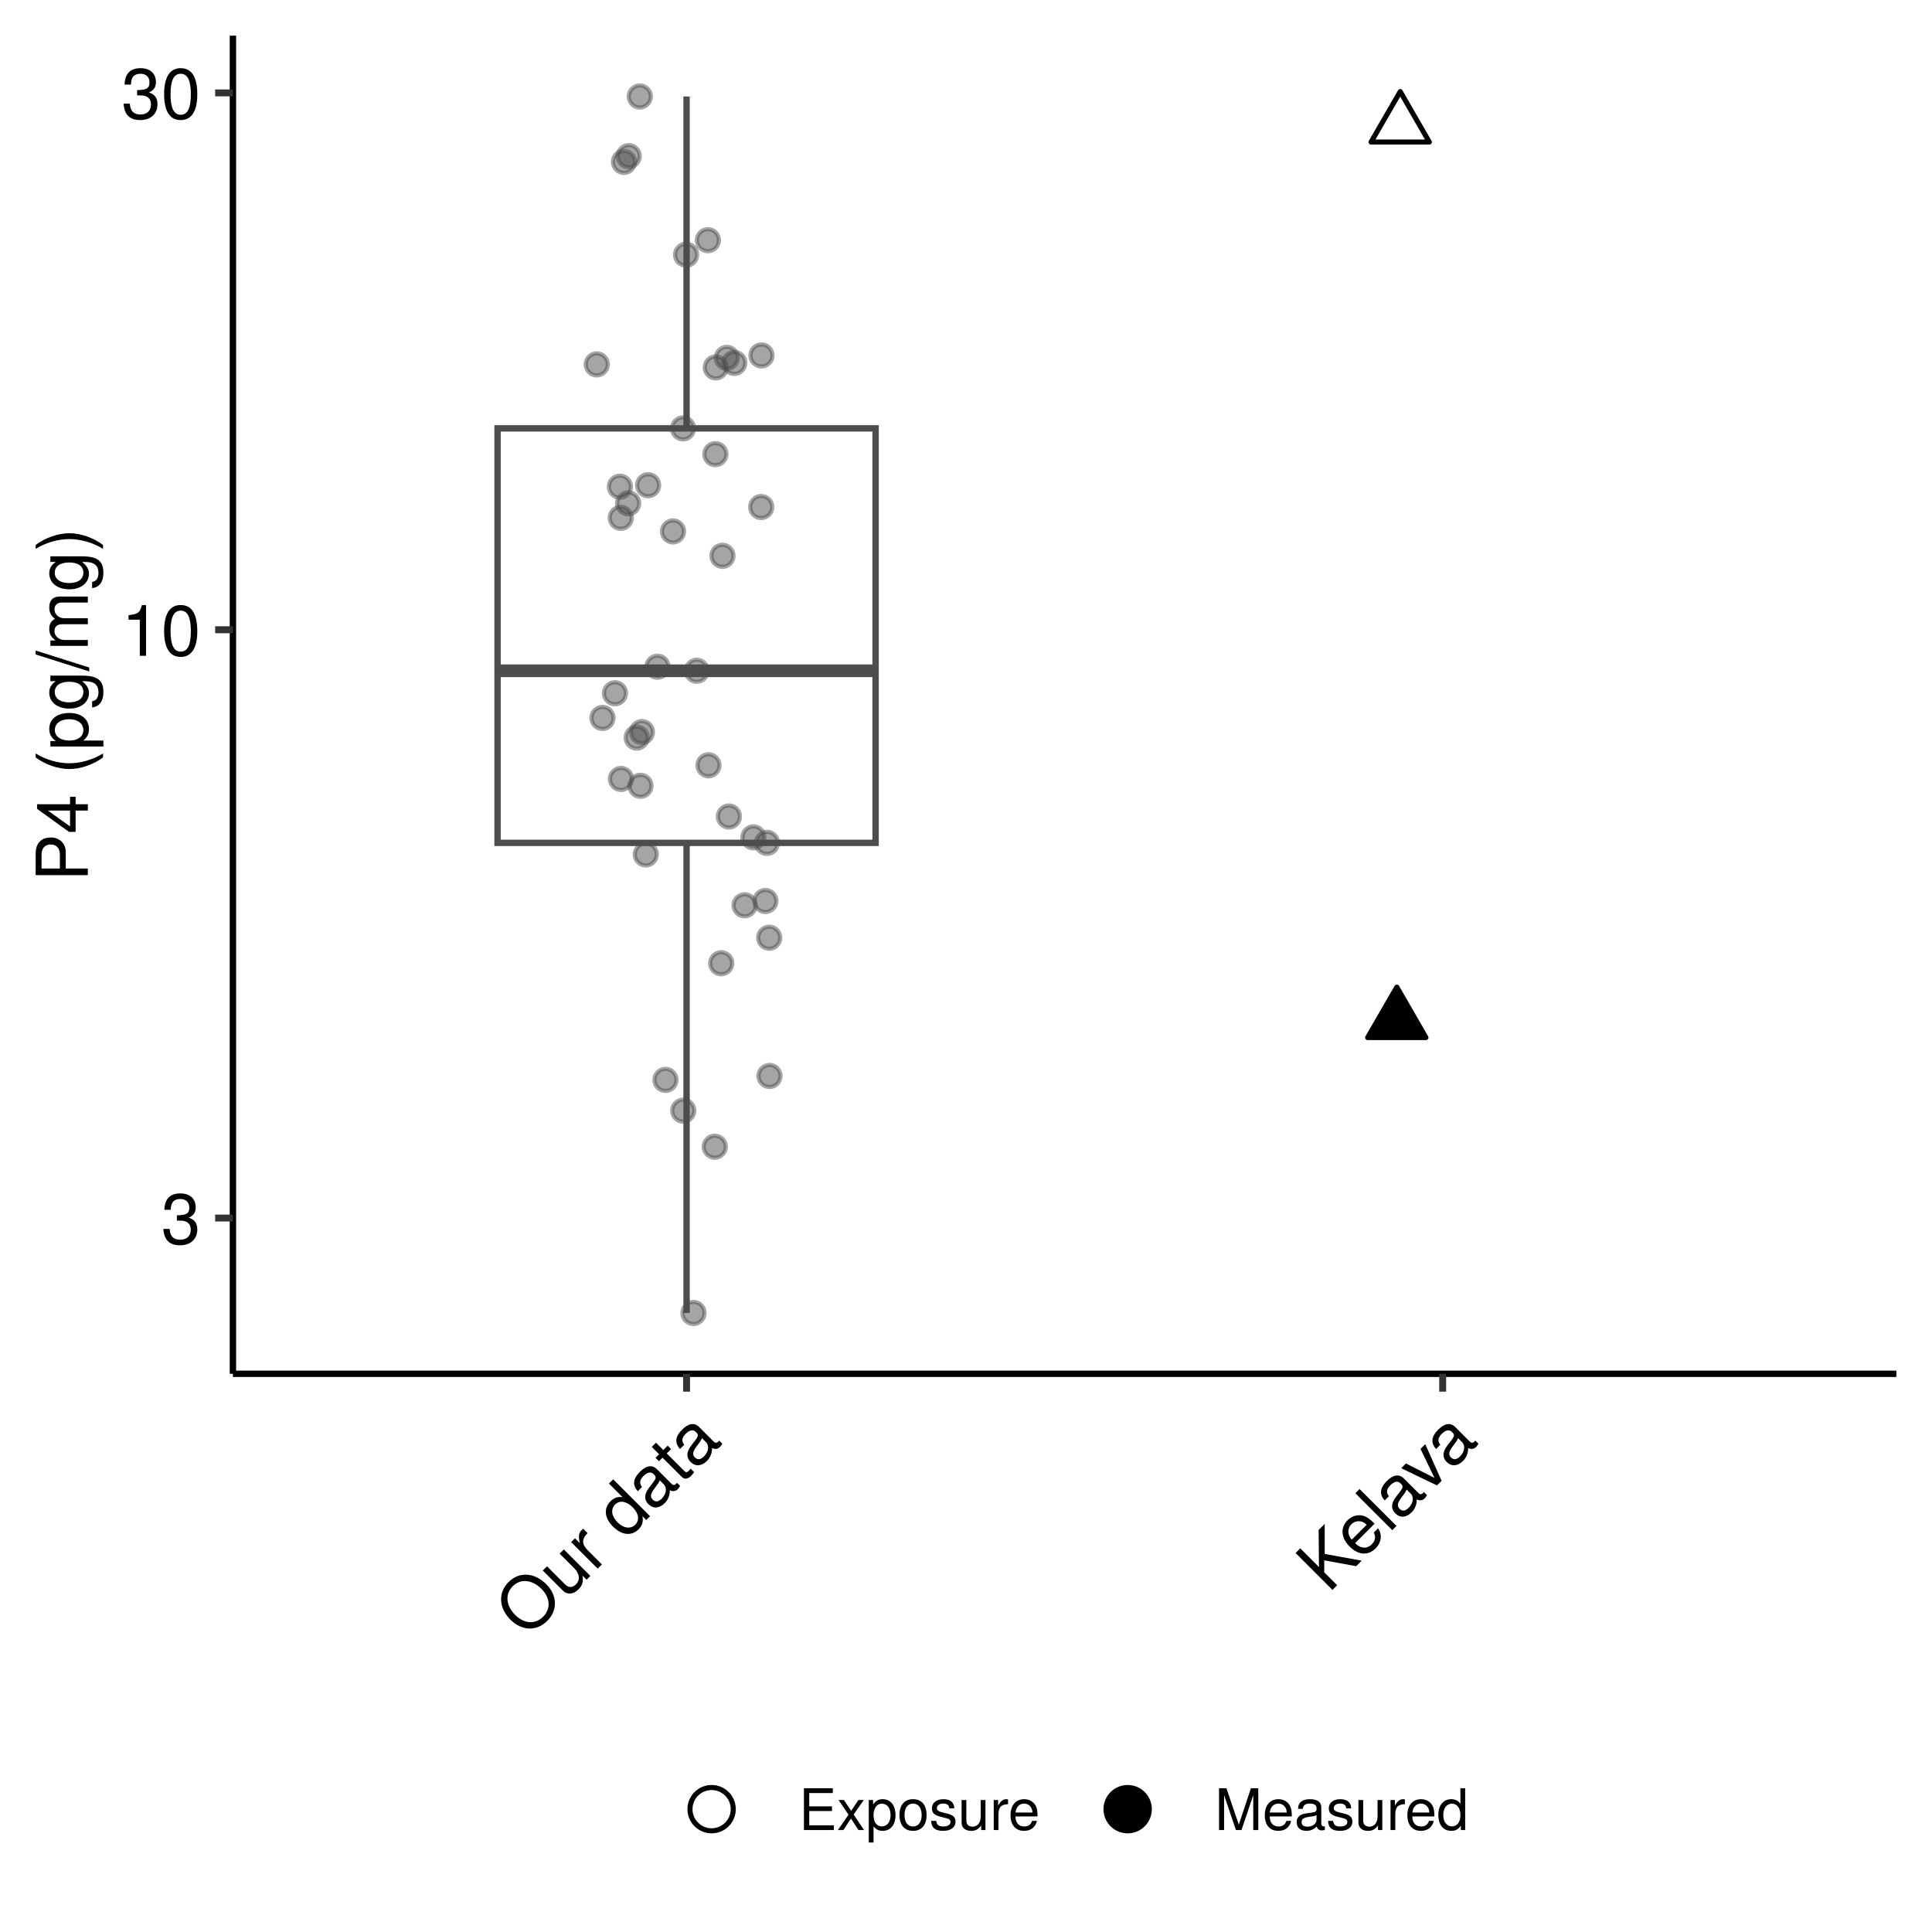
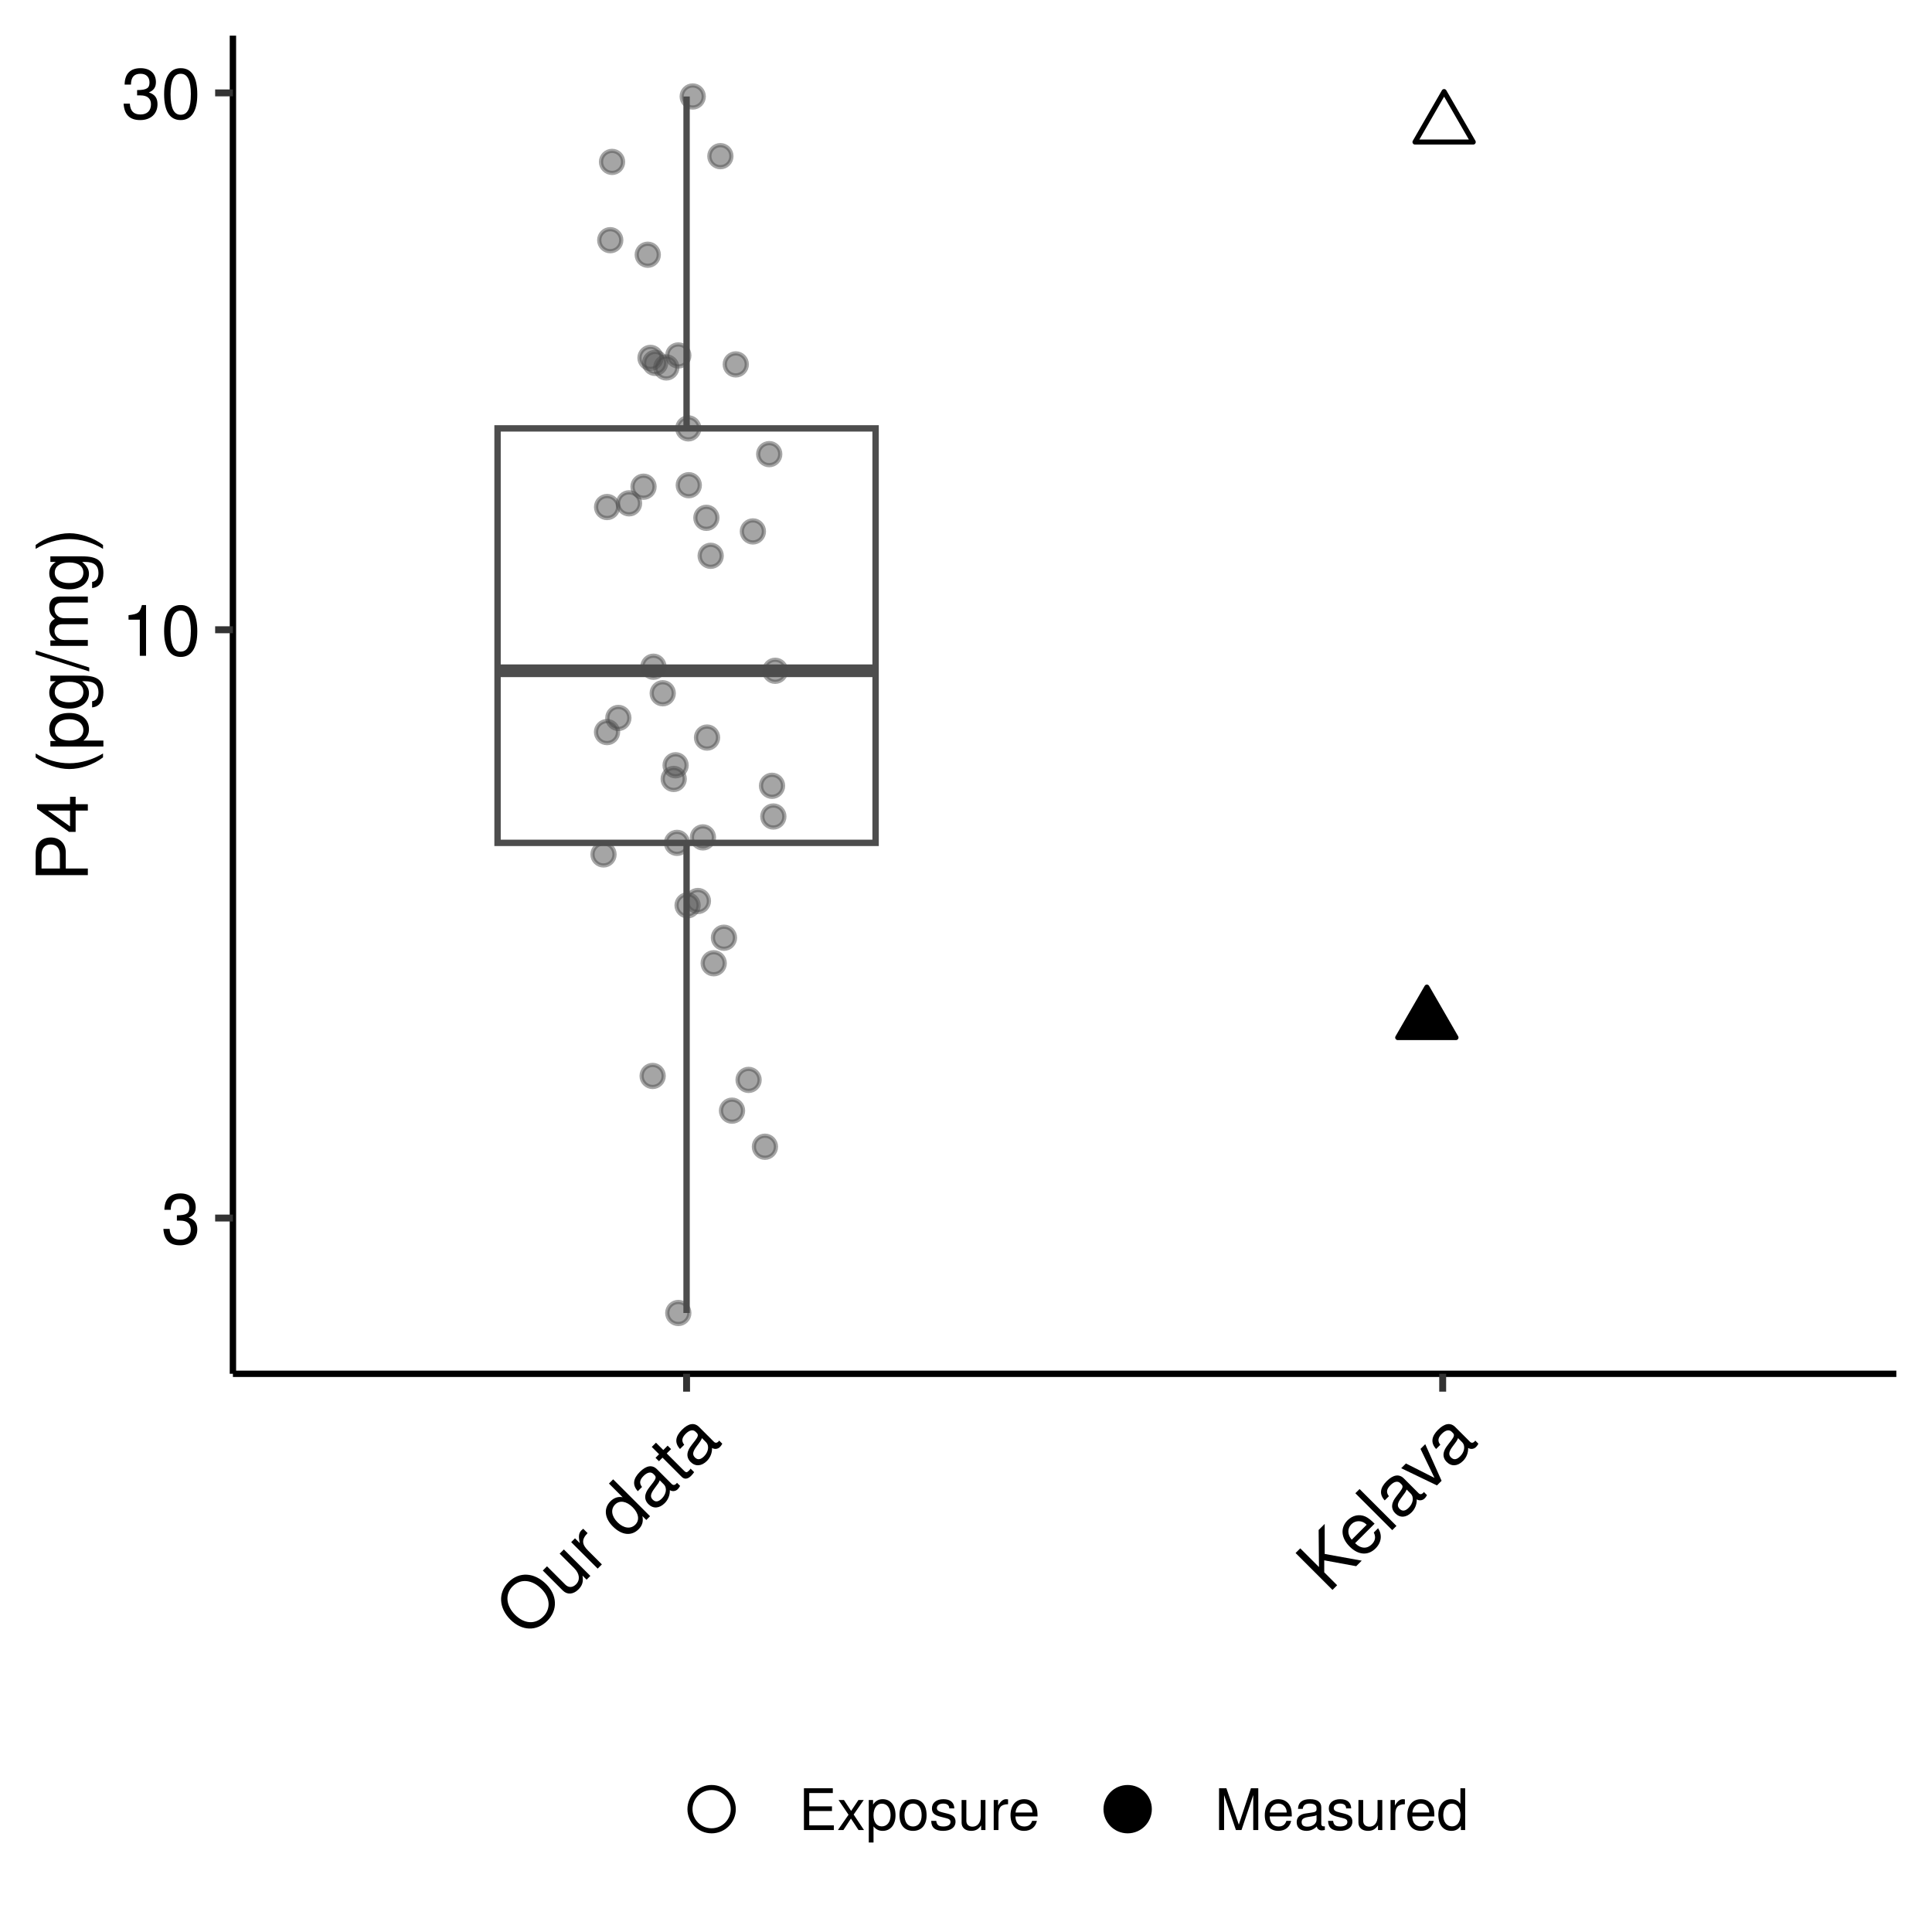
<svg xmlns="http://www.w3.org/2000/svg" class="svglite" width="324.00pt" height="324.00pt" viewBox="0 0 324.00 324.00">
  <defs>
    <style type="text/css">
    .svglite line, .svglite polyline, .svglite polygon, .svglite path, .svglite rect, .svglite circle {
      fill: none;
      stroke: #000000;
      stroke-linecap: round;
      stroke-linejoin: round;
      stroke-miterlimit: 10.00;
    }
    .svglite text {
      white-space: pre;
    }
  </style>
  </defs>
  <rect width="100%" height="100%" style="stroke: none; fill: #FFFFFF;" />
  <defs>
    <clipPath id="cpMC4wMHwzMjQuMDB8MC4wMHwzMjQuMDA=">
      <rect x="0.00" y="0.00" width="324.00" height="324.00" />
    </clipPath>
  </defs>
  <g clip-path="url(#cpMC4wMHwzMjQuMDB8MC4wMHwzMjQuMDA=)">
    <rect x="0.00" y="0.00" width="324.00" height="324.00" style="stroke-width: 1.16; stroke: #FFFFFF; fill: #FFFFFF;" />
  </g>
  <defs>
    <clipPath id="cpMzkuMDZ8MzE4LjAyfDUuOTh8MjMwLjM5">
      <rect x="39.06" y="5.98" width="278.96" height="224.41" />
    </clipPath>
  </defs>
  <g clip-path="url(#cpMzkuMDZ8MzE4LjAyfDUuOTh8MjMwLjM5)">
    <rect x="39.06" y="5.98" width="278.96" height="224.41" style="stroke-width: 1.16; stroke: none; fill: #FFFFFF;" />
    <line x1="115.14" y1="71.84" x2="115.14" y2="16.18" style="stroke-width: 1.07; stroke: #4D4D4D; stroke-linecap: butt;" />
    <line x1="115.14" y1="141.35" x2="115.14" y2="220.19" style="stroke-width: 1.07; stroke: #4D4D4D; stroke-linecap: butt;" />
    <polygon points="83.44,71.84 83.44,141.35 146.84,141.35 146.84,71.84 83.44,71.84 " style="stroke-width: 1.07; stroke: #4D4D4D; stroke-linecap: butt; stroke-linejoin: miter; fill: #FFFFFF;" />
    <line x1="83.44" y1="112.49" x2="146.84" y2="112.49" style="stroke-width: 2.13; stroke: #4D4D4D; stroke-linecap: butt; stroke-linejoin: miter;" />
-     <circle cx="103.96" cy="81.62" r="1.85" style="stroke-width: 0.71; stroke: #4D4D4D; stroke-opacity: 0.50; fill: #4D4D4D; fill-opacity: 0.50;" />
-     <circle cx="127.66" cy="85.03" r="1.85" style="stroke-width: 0.71; stroke: #4D4D4D; stroke-opacity: 0.50; fill: #4D4D4D; fill-opacity: 0.50;" />
-     <circle cx="127.70" cy="59.61" r="1.85" style="stroke-width: 0.71; stroke: #4D4D4D; stroke-opacity: 0.50; fill: #4D4D4D; fill-opacity: 0.50;" />
-     <circle cx="116.85" cy="112.49" r="1.85" style="stroke-width: 0.71; stroke: #4D4D4D; stroke-opacity: 0.50; fill: #4D4D4D; fill-opacity: 0.50;" />
-     <circle cx="107.41" cy="131.78" r="1.85" style="stroke-width: 0.71; stroke: #4D4D4D; stroke-opacity: 0.50; fill: #4D4D4D; fill-opacity: 0.50;" />
-     <circle cx="103.13" cy="116.26" r="1.85" style="stroke-width: 0.71; stroke: #4D4D4D; stroke-opacity: 0.50; fill: #4D4D4D; fill-opacity: 0.50;" />
-     <circle cx="107.30" cy="16.18" r="1.85" style="stroke-width: 0.71; stroke: #4D4D4D; stroke-opacity: 0.50; fill: #4D4D4D; fill-opacity: 0.50;" />
-     <circle cx="105.34" cy="84.41" r="1.85" style="stroke-width: 0.71; stroke: #4D4D4D; stroke-opacity: 0.50; fill: #4D4D4D; fill-opacity: 0.50;" />
-     <circle cx="123.14" cy="60.86" r="1.85" style="stroke-width: 0.71; stroke: #4D4D4D; stroke-opacity: 0.50; fill: #4D4D4D; fill-opacity: 0.50;" />
-     <circle cx="128.62" cy="141.35" r="1.85" style="stroke-width: 0.71; stroke: #4D4D4D; stroke-opacity: 0.50; fill: #4D4D4D; fill-opacity: 0.50;" />
-     <circle cx="118.82" cy="128.34" r="1.85" style="stroke-width: 0.71; stroke: #4D4D4D; stroke-opacity: 0.50; fill: #4D4D4D; fill-opacity: 0.50;" />
-     <circle cx="107.65" cy="122.77" r="1.85" style="stroke-width: 0.71; stroke: #4D4D4D; stroke-opacity: 0.50; fill: #4D4D4D; fill-opacity: 0.50;" />
-     <circle cx="106.78" cy="123.69" r="1.85" style="stroke-width: 0.71; stroke: #4D4D4D; stroke-opacity: 0.50; fill: #4D4D4D; fill-opacity: 0.50;" />
-     <circle cx="122.24" cy="136.93" r="1.85" style="stroke-width: 0.71; stroke: #4D4D4D; stroke-opacity: 0.50; fill: #4D4D4D; fill-opacity: 0.50;" />
-     <circle cx="121.16" cy="93.21" r="1.85" style="stroke-width: 0.71; stroke: #4D4D4D; stroke-opacity: 0.50; fill: #4D4D4D; fill-opacity: 0.50;" />
-     <circle cx="119.97" cy="76.16" r="1.85" style="stroke-width: 0.71; stroke: #4D4D4D; stroke-opacity: 0.50; fill: #4D4D4D; fill-opacity: 0.50;" />
-     <circle cx="119.87" cy="192.31" r="1.85" style="stroke-width: 0.71; stroke: #4D4D4D; stroke-opacity: 0.50; fill: #4D4D4D; fill-opacity: 0.50;" />
-     <circle cx="108.30" cy="143.29" r="1.85" style="stroke-width: 0.71; stroke: #4D4D4D; stroke-opacity: 0.50; fill: #4D4D4D; fill-opacity: 0.50;" />
-     <circle cx="129.00" cy="157.26" r="1.85" style="stroke-width: 0.71; stroke: #4D4D4D; stroke-opacity: 0.50; fill: #4D4D4D; fill-opacity: 0.50;" />
-     <circle cx="111.60" cy="181.10" r="1.85" style="stroke-width: 0.71; stroke: #4D4D4D; stroke-opacity: 0.50; fill: #4D4D4D; fill-opacity: 0.50;" />
-     <circle cx="114.55" cy="71.84" r="1.85" style="stroke-width: 0.71; stroke: #4D4D4D; stroke-opacity: 0.50; fill: #4D4D4D; fill-opacity: 0.50;" />
-     <circle cx="124.87" cy="151.82" r="1.85" style="stroke-width: 0.71; stroke: #4D4D4D; stroke-opacity: 0.50; fill: #4D4D4D; fill-opacity: 0.50;" />
-     <circle cx="104.10" cy="86.84" r="1.85" style="stroke-width: 0.71; stroke: #4D4D4D; stroke-opacity: 0.50; fill: #4D4D4D; fill-opacity: 0.50;" />
-     <circle cx="104.64" cy="27.15" r="1.85" style="stroke-width: 0.71; stroke: #4D4D4D; stroke-opacity: 0.50; fill: #4D4D4D; fill-opacity: 0.50;" />
-     <circle cx="100.08" cy="61.11" r="1.85" style="stroke-width: 0.71; stroke: #4D4D4D; stroke-opacity: 0.50; fill: #4D4D4D; fill-opacity: 0.50;" />
-     <circle cx="129.05" cy="180.44" r="1.85" style="stroke-width: 0.71; stroke: #4D4D4D; stroke-opacity: 0.50; fill: #4D4D4D; fill-opacity: 0.50;" />
-     <circle cx="115.06" cy="42.72" r="1.85" style="stroke-width: 0.71; stroke: #4D4D4D; stroke-opacity: 0.50; fill: #4D4D4D; fill-opacity: 0.50;" />
-     <circle cx="110.26" cy="111.81" r="1.85" style="stroke-width: 0.71; stroke: #4D4D4D; stroke-opacity: 0.50; fill: #4D4D4D; fill-opacity: 0.50;" />
-     <circle cx="120.95" cy="161.54" r="1.85" style="stroke-width: 0.71; stroke: #4D4D4D; stroke-opacity: 0.50; fill: #4D4D4D; fill-opacity: 0.50;" />
-     <circle cx="118.72" cy="40.28" r="1.85" style="stroke-width: 0.71; stroke: #4D4D4D; stroke-opacity: 0.50; fill: #4D4D4D; fill-opacity: 0.50;" />
-     <circle cx="116.30" cy="220.19" r="1.85" style="stroke-width: 0.71; stroke: #4D4D4D; stroke-opacity: 0.50; fill: #4D4D4D; fill-opacity: 0.50;" />
-     <circle cx="128.36" cy="151.10" r="1.85" style="stroke-width: 0.71; stroke: #4D4D4D; stroke-opacity: 0.50; fill: #4D4D4D; fill-opacity: 0.50;" />
-     <circle cx="104.14" cy="130.63" r="1.85" style="stroke-width: 0.71; stroke: #4D4D4D; stroke-opacity: 0.50; fill: #4D4D4D; fill-opacity: 0.50;" />
-     <circle cx="108.69" cy="81.37" r="1.85" style="stroke-width: 0.71; stroke: #4D4D4D; stroke-opacity: 0.50; fill: #4D4D4D; fill-opacity: 0.50;" />
-     <circle cx="120.04" cy="61.62" r="1.85" style="stroke-width: 0.71; stroke: #4D4D4D; stroke-opacity: 0.50; fill: #4D4D4D; fill-opacity: 0.50;" />
-     <circle cx="105.44" cy="26.19" r="1.85" style="stroke-width: 0.71; stroke: #4D4D4D; stroke-opacity: 0.50; fill: #4D4D4D; fill-opacity: 0.50;" />
-     <circle cx="126.35" cy="140.43" r="1.85" style="stroke-width: 0.71; stroke: #4D4D4D; stroke-opacity: 0.50; fill: #4D4D4D; fill-opacity: 0.50;" />
-     <circle cx="114.58" cy="186.26" r="1.85" style="stroke-width: 0.71; stroke: #4D4D4D; stroke-opacity: 0.50; fill: #4D4D4D; fill-opacity: 0.50;" />
-     <circle cx="112.86" cy="89.12" r="1.85" style="stroke-width: 0.71; stroke: #4D4D4D; stroke-opacity: 0.50; fill: #4D4D4D; fill-opacity: 0.50;" />
-     <circle cx="101.04" cy="120.40" r="1.85" style="stroke-width: 0.71; stroke: #4D4D4D; stroke-opacity: 0.50; fill: #4D4D4D; fill-opacity: 0.50;" />
-     <circle cx="121.89" cy="60.02" r="1.85" style="stroke-width: 0.71; stroke: #4D4D4D; stroke-opacity: 0.50; fill: #4D4D4D; fill-opacity: 0.50;" />
-     <polygon points="234.82,15.36 239.70,23.82 229.93,23.82 " style="stroke-width: 0.85; fill: #FFFFFF;" />
-     <polygon points="234.25,165.54 239.13,174.00 229.36,174.00 " style="stroke-width: 0.85; fill: #000000;" />
+     <circle cx="107.92" cy="81.62" r="1.85" style="stroke-width: 0.71; stroke: #4D4D4D; stroke-opacity: 0.50; fill: #4D4D4D; fill-opacity: 0.50;" />
+     <circle cx="101.81" cy="85.03" r="1.85" style="stroke-width: 0.71; stroke: #4D4D4D; stroke-opacity: 0.50; fill: #4D4D4D; fill-opacity: 0.50;" />
+     <circle cx="113.75" cy="59.61" r="1.85" style="stroke-width: 0.71; stroke: #4D4D4D; stroke-opacity: 0.50; fill: #4D4D4D; fill-opacity: 0.50;" />
+     <circle cx="130.00" cy="112.49" r="1.85" style="stroke-width: 0.71; stroke: #4D4D4D; stroke-opacity: 0.50; fill: #4D4D4D; fill-opacity: 0.50;" />
+     <circle cx="129.47" cy="131.78" r="1.85" style="stroke-width: 0.71; stroke: #4D4D4D; stroke-opacity: 0.50; fill: #4D4D4D; fill-opacity: 0.50;" />
+     <circle cx="111.14" cy="116.26" r="1.85" style="stroke-width: 0.71; stroke: #4D4D4D; stroke-opacity: 0.50; fill: #4D4D4D; fill-opacity: 0.50;" />
+     <circle cx="116.17" cy="16.18" r="1.85" style="stroke-width: 0.71; stroke: #4D4D4D; stroke-opacity: 0.50; fill: #4D4D4D; fill-opacity: 0.50;" />
+     <circle cx="105.49" cy="84.41" r="1.85" style="stroke-width: 0.71; stroke: #4D4D4D; stroke-opacity: 0.50; fill: #4D4D4D; fill-opacity: 0.50;" />
+     <circle cx="109.87" cy="60.86" r="1.85" style="stroke-width: 0.71; stroke: #4D4D4D; stroke-opacity: 0.50; fill: #4D4D4D; fill-opacity: 0.50;" />
+     <circle cx="113.53" cy="141.35" r="1.85" style="stroke-width: 0.71; stroke: #4D4D4D; stroke-opacity: 0.50; fill: #4D4D4D; fill-opacity: 0.50;" />
+     <circle cx="113.30" cy="128.34" r="1.85" style="stroke-width: 0.71; stroke: #4D4D4D; stroke-opacity: 0.50; fill: #4D4D4D; fill-opacity: 0.50;" />
+     <circle cx="101.80" cy="122.77" r="1.85" style="stroke-width: 0.71; stroke: #4D4D4D; stroke-opacity: 0.50; fill: #4D4D4D; fill-opacity: 0.50;" />
+     <circle cx="118.57" cy="123.69" r="1.85" style="stroke-width: 0.71; stroke: #4D4D4D; stroke-opacity: 0.50; fill: #4D4D4D; fill-opacity: 0.50;" />
+     <circle cx="129.69" cy="136.93" r="1.85" style="stroke-width: 0.71; stroke: #4D4D4D; stroke-opacity: 0.50; fill: #4D4D4D; fill-opacity: 0.50;" />
+     <circle cx="119.18" cy="93.21" r="1.85" style="stroke-width: 0.71; stroke: #4D4D4D; stroke-opacity: 0.50; fill: #4D4D4D; fill-opacity: 0.50;" />
+     <circle cx="129.00" cy="76.16" r="1.85" style="stroke-width: 0.71; stroke: #4D4D4D; stroke-opacity: 0.50; fill: #4D4D4D; fill-opacity: 0.50;" />
+     <circle cx="128.28" cy="192.31" r="1.85" style="stroke-width: 0.71; stroke: #4D4D4D; stroke-opacity: 0.50; fill: #4D4D4D; fill-opacity: 0.50;" />
+     <circle cx="101.21" cy="143.29" r="1.85" style="stroke-width: 0.71; stroke: #4D4D4D; stroke-opacity: 0.50; fill: #4D4D4D; fill-opacity: 0.50;" />
+     <circle cx="121.41" cy="157.26" r="1.85" style="stroke-width: 0.71; stroke: #4D4D4D; stroke-opacity: 0.50; fill: #4D4D4D; fill-opacity: 0.50;" />
+     <circle cx="125.54" cy="181.10" r="1.85" style="stroke-width: 0.71; stroke: #4D4D4D; stroke-opacity: 0.50; fill: #4D4D4D; fill-opacity: 0.50;" />
+     <circle cx="115.43" cy="71.84" r="1.85" style="stroke-width: 0.71; stroke: #4D4D4D; stroke-opacity: 0.50; fill: #4D4D4D; fill-opacity: 0.50;" />
+     <circle cx="115.31" cy="151.82" r="1.85" style="stroke-width: 0.71; stroke: #4D4D4D; stroke-opacity: 0.50; fill: #4D4D4D; fill-opacity: 0.50;" />
+     <circle cx="118.46" cy="86.84" r="1.85" style="stroke-width: 0.71; stroke: #4D4D4D; stroke-opacity: 0.50; fill: #4D4D4D; fill-opacity: 0.50;" />
+     <circle cx="102.64" cy="27.15" r="1.85" style="stroke-width: 0.71; stroke: #4D4D4D; stroke-opacity: 0.50; fill: #4D4D4D; fill-opacity: 0.50;" />
+     <circle cx="123.39" cy="61.11" r="1.85" style="stroke-width: 0.71; stroke: #4D4D4D; stroke-opacity: 0.50; fill: #4D4D4D; fill-opacity: 0.50;" />
+     <circle cx="109.45" cy="180.44" r="1.85" style="stroke-width: 0.71; stroke: #4D4D4D; stroke-opacity: 0.50; fill: #4D4D4D; fill-opacity: 0.50;" />
+     <circle cx="108.63" cy="42.72" r="1.85" style="stroke-width: 0.71; stroke: #4D4D4D; stroke-opacity: 0.50; fill: #4D4D4D; fill-opacity: 0.50;" />
+     <circle cx="109.58" cy="111.81" r="1.85" style="stroke-width: 0.71; stroke: #4D4D4D; stroke-opacity: 0.50; fill: #4D4D4D; fill-opacity: 0.50;" />
+     <circle cx="119.69" cy="161.54" r="1.85" style="stroke-width: 0.71; stroke: #4D4D4D; stroke-opacity: 0.50; fill: #4D4D4D; fill-opacity: 0.50;" />
+     <circle cx="102.34" cy="40.28" r="1.85" style="stroke-width: 0.71; stroke: #4D4D4D; stroke-opacity: 0.50; fill: #4D4D4D; fill-opacity: 0.50;" />
+     <circle cx="113.75" cy="220.19" r="1.85" style="stroke-width: 0.71; stroke: #4D4D4D; stroke-opacity: 0.50; fill: #4D4D4D; fill-opacity: 0.50;" />
+     <circle cx="117.04" cy="151.10" r="1.85" style="stroke-width: 0.71; stroke: #4D4D4D; stroke-opacity: 0.50; fill: #4D4D4D; fill-opacity: 0.50;" />
+     <circle cx="112.98" cy="130.63" r="1.85" style="stroke-width: 0.71; stroke: #4D4D4D; stroke-opacity: 0.50; fill: #4D4D4D; fill-opacity: 0.50;" />
+     <circle cx="115.51" cy="81.37" r="1.85" style="stroke-width: 0.71; stroke: #4D4D4D; stroke-opacity: 0.50; fill: #4D4D4D; fill-opacity: 0.50;" />
+     <circle cx="111.74" cy="61.62" r="1.85" style="stroke-width: 0.71; stroke: #4D4D4D; stroke-opacity: 0.50; fill: #4D4D4D; fill-opacity: 0.50;" />
+     <circle cx="120.81" cy="26.19" r="1.85" style="stroke-width: 0.71; stroke: #4D4D4D; stroke-opacity: 0.50; fill: #4D4D4D; fill-opacity: 0.50;" />
+     <circle cx="117.88" cy="140.43" r="1.85" style="stroke-width: 0.71; stroke: #4D4D4D; stroke-opacity: 0.50; fill: #4D4D4D; fill-opacity: 0.50;" />
+     <circle cx="122.76" cy="186.26" r="1.85" style="stroke-width: 0.71; stroke: #4D4D4D; stroke-opacity: 0.50; fill: #4D4D4D; fill-opacity: 0.50;" />
+     <circle cx="126.26" cy="89.12" r="1.85" style="stroke-width: 0.71; stroke: #4D4D4D; stroke-opacity: 0.50; fill: #4D4D4D; fill-opacity: 0.50;" />
+     <circle cx="103.70" cy="120.40" r="1.85" style="stroke-width: 0.71; stroke: #4D4D4D; stroke-opacity: 0.50; fill: #4D4D4D; fill-opacity: 0.50;" />
+     <circle cx="109.09" cy="60.02" r="1.85" style="stroke-width: 0.71; stroke: #4D4D4D; stroke-opacity: 0.50; fill: #4D4D4D; fill-opacity: 0.50;" />
+     <polygon points="242.18,15.36 247.06,23.82 237.30,23.82 " style="stroke-width: 0.85; fill: #FFFFFF;" />
+     <polygon points="239.29,165.54 244.17,174.00 234.40,174.00 " style="stroke-width: 0.85; fill: #000000;" />
  </g>
  <g clip-path="url(#cpMC4wMHwzMjQuMDB8MC4wMHwzMjQuMDA=)">
    <polyline points="39.06,230.39 39.06,5.98 " style="stroke-width: 1.07; stroke-linecap: butt;" />
    <text x="33.68" y="208.65" text-anchor="end" style="font-size: 12.00px; font-weight: 0; font-family: &quot;TeX Gyre Heros&quot;;" textLength="6.67px" lengthAdjust="spacingAndGlyphs">3</text>
    <text x="33.68" y="109.98" text-anchor="end" style="font-size: 12.00px; font-weight: 0; font-family: &quot;TeX Gyre Heros&quot;;" textLength="13.35px" lengthAdjust="spacingAndGlyphs">10</text>
    <text x="33.68" y="19.95" text-anchor="end" style="font-size: 12.00px; font-weight: 0; font-family: &quot;TeX Gyre Heros&quot;;" textLength="13.35px" lengthAdjust="spacingAndGlyphs">30</text>
    <polyline points="36.08,204.27 39.06,204.27 " style="stroke-width: 1.16; stroke: #333333; stroke-linecap: butt;" />
    <polyline points="36.08,105.61 39.06,105.61 " style="stroke-width: 1.16; stroke: #333333; stroke-linecap: butt;" />
    <polyline points="36.08,15.58 39.06,15.58 " style="stroke-width: 1.16; stroke: #333333; stroke-linecap: butt;" />
    <polyline points="39.06,230.39 318.02,230.39 " style="stroke-width: 1.07; stroke-linecap: butt;" />
    <polyline points="115.14,233.38 115.14,230.39 " style="stroke-width: 1.16; stroke: #333333; stroke-linecap: butt;" />
    <polyline points="241.94,233.38 241.94,230.39 " style="stroke-width: 1.16; stroke: #333333; stroke-linecap: butt;" />
    <text transform="translate(121.33,241.96) rotate(-45)" text-anchor="end" style="font-size: 12.00px; font-weight: 0; font-family: &quot;TeX Gyre Heros&quot;;" textLength="46.70px" lengthAdjust="spacingAndGlyphs">Our data</text>
    <text transform="translate(248.13,241.96) rotate(-45)" text-anchor="end" style="font-size: 12.00px; font-weight: 0; font-family: &quot;TeX Gyre Heros&quot;;" textLength="36.69px" lengthAdjust="spacingAndGlyphs">Kelava</text>
    <text transform="translate(14.73,118.18) rotate(-90)" text-anchor="middle" style="font-size: 12.00px; font-weight: 0; font-family: &quot;TeX Gyre Heros&quot;;" textLength="59.36px" lengthAdjust="spacingAndGlyphs">P4 (pg/mg)</text>
    <rect x="104.72" y="288.79" width="147.64" height="29.24" style="stroke-width: 1.16; stroke: none; fill: #FFFFFF;" />
    <circle cx="119.34" cy="303.40" r="3.63" style="stroke-width: 0.85; fill: #FFFFFF;" />
    <circle cx="189.11" cy="303.40" r="3.63" style="stroke-width: 0.85; fill: #000000;" />
    <text x="133.96" y="306.90" style="font-size: 9.60px; font-weight: 0; font-family: &quot;TeX Gyre Heros&quot;;" textLength="40.53px" lengthAdjust="spacingAndGlyphs">Exposure</text>
    <text x="203.72" y="306.90" style="font-size: 9.60px; font-weight: 0; font-family: &quot;TeX Gyre Heros&quot;;" textLength="42.66px" lengthAdjust="spacingAndGlyphs">Measured</text>
  </g>
</svg>
